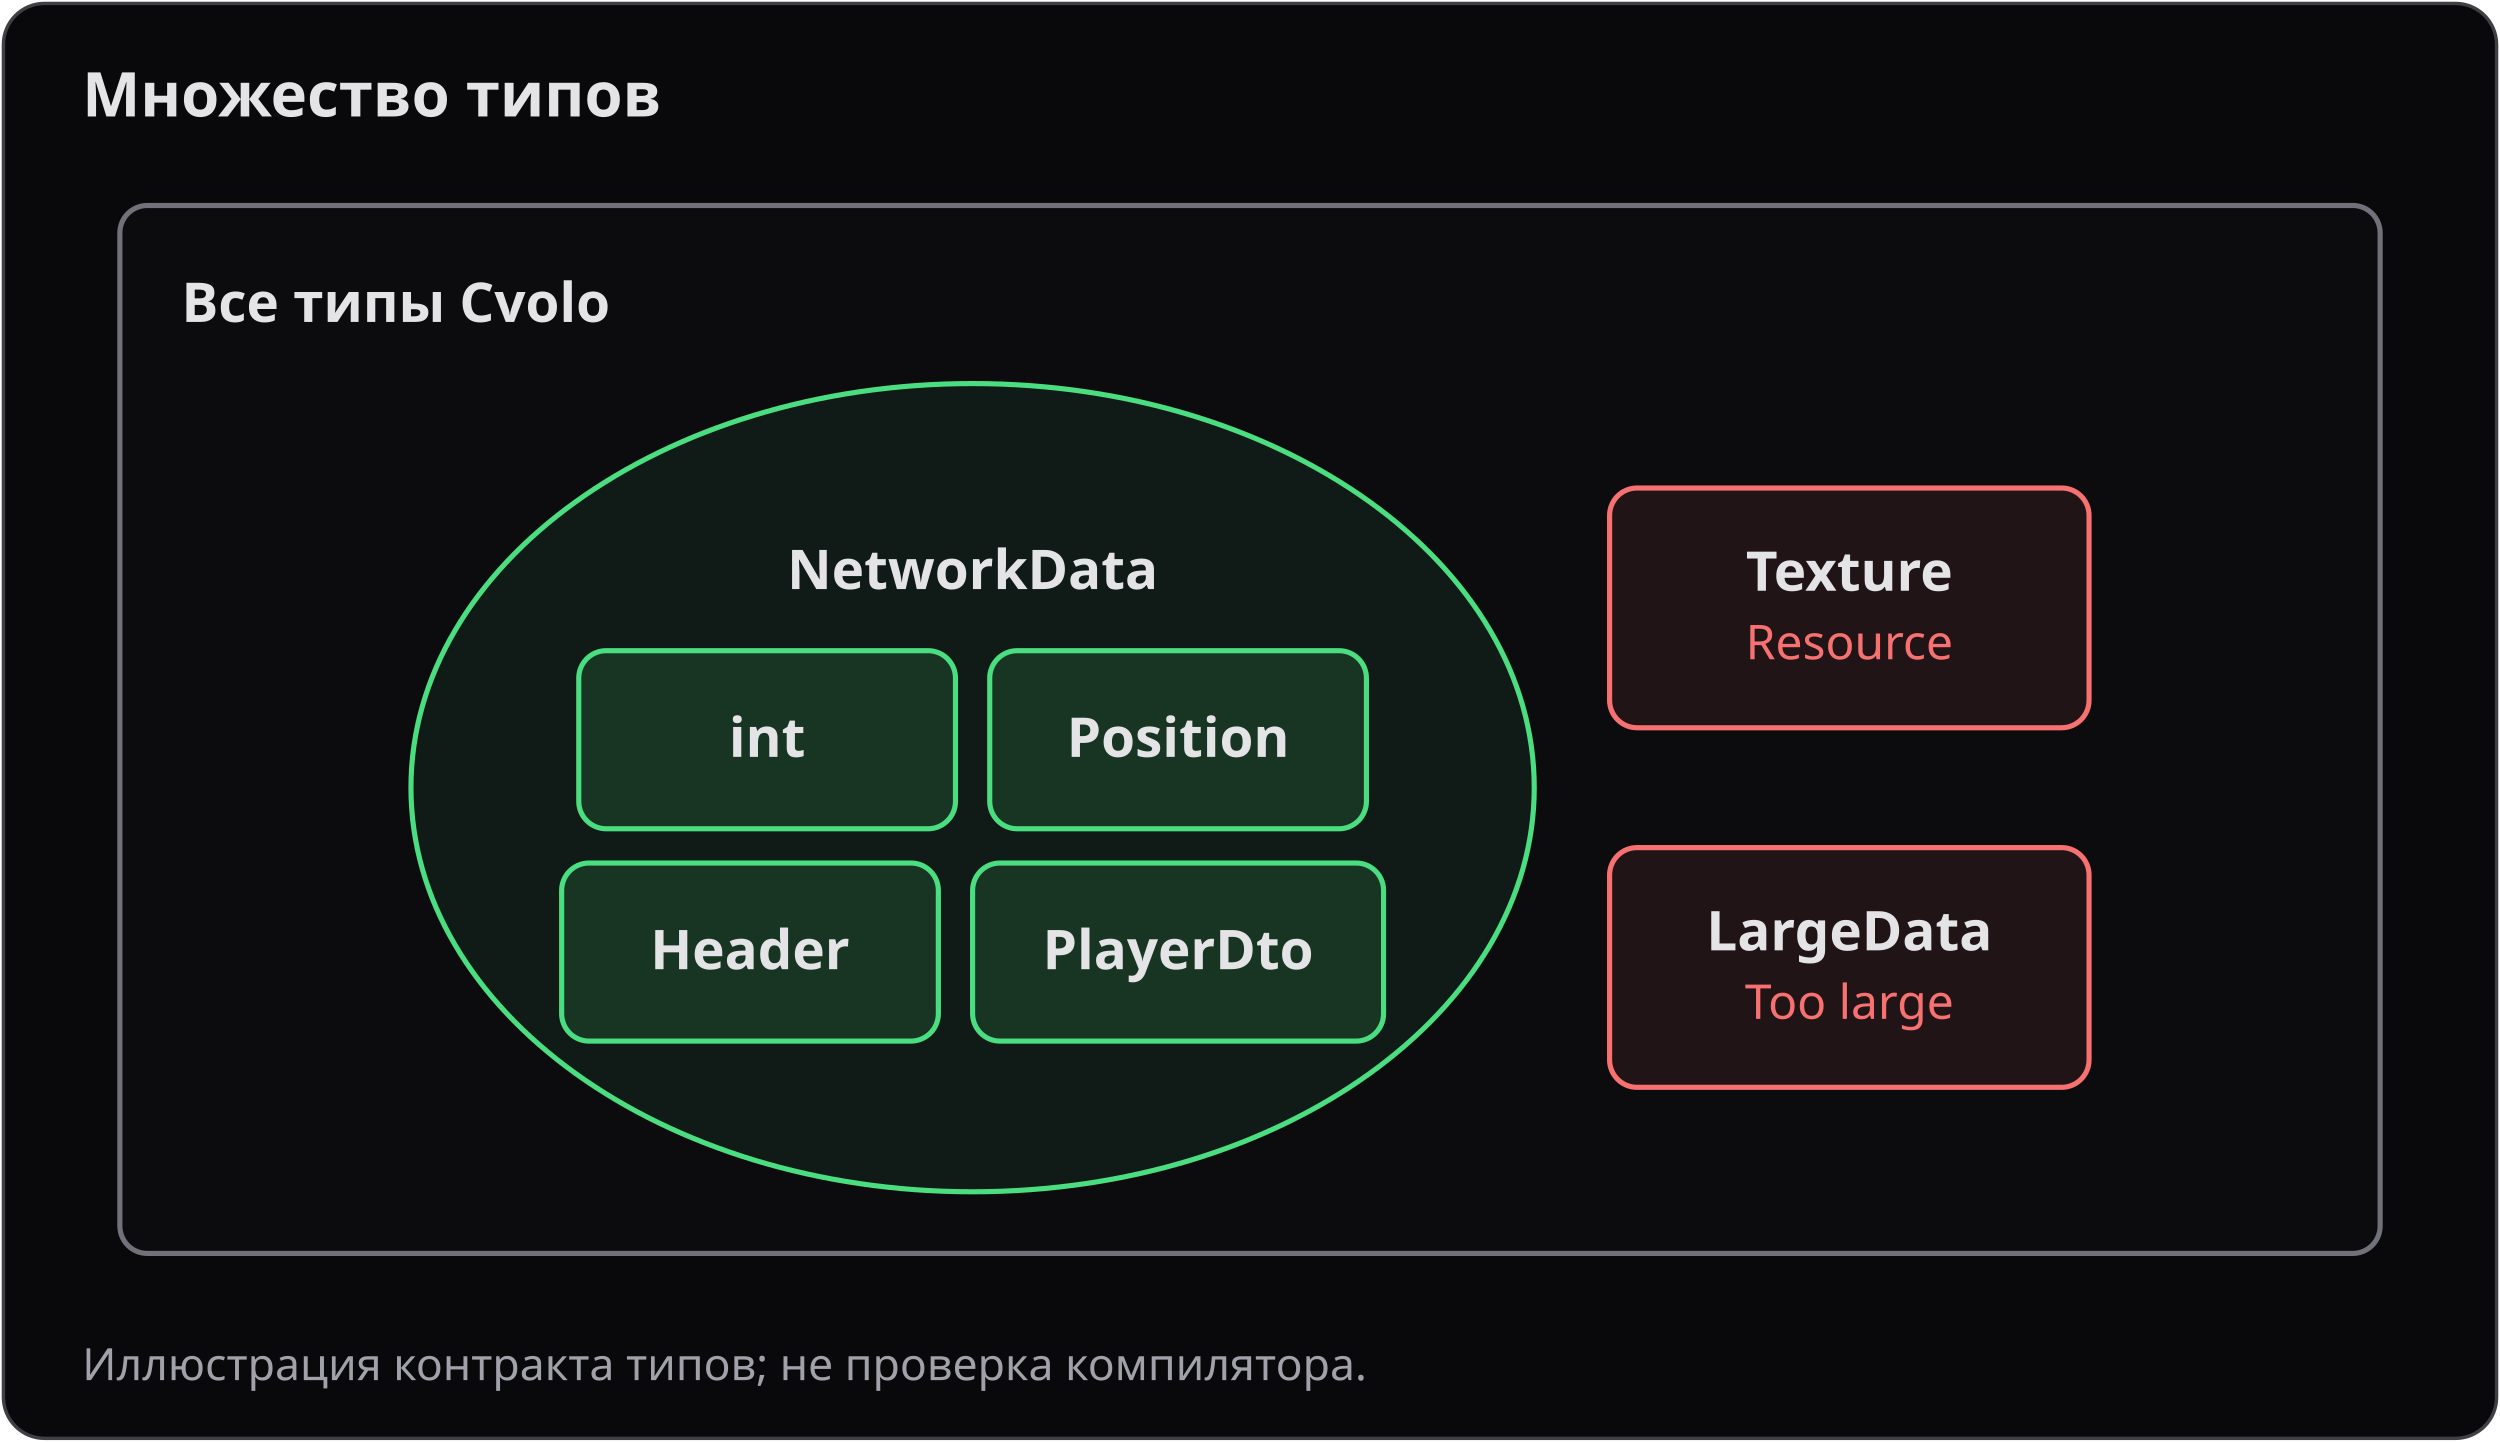
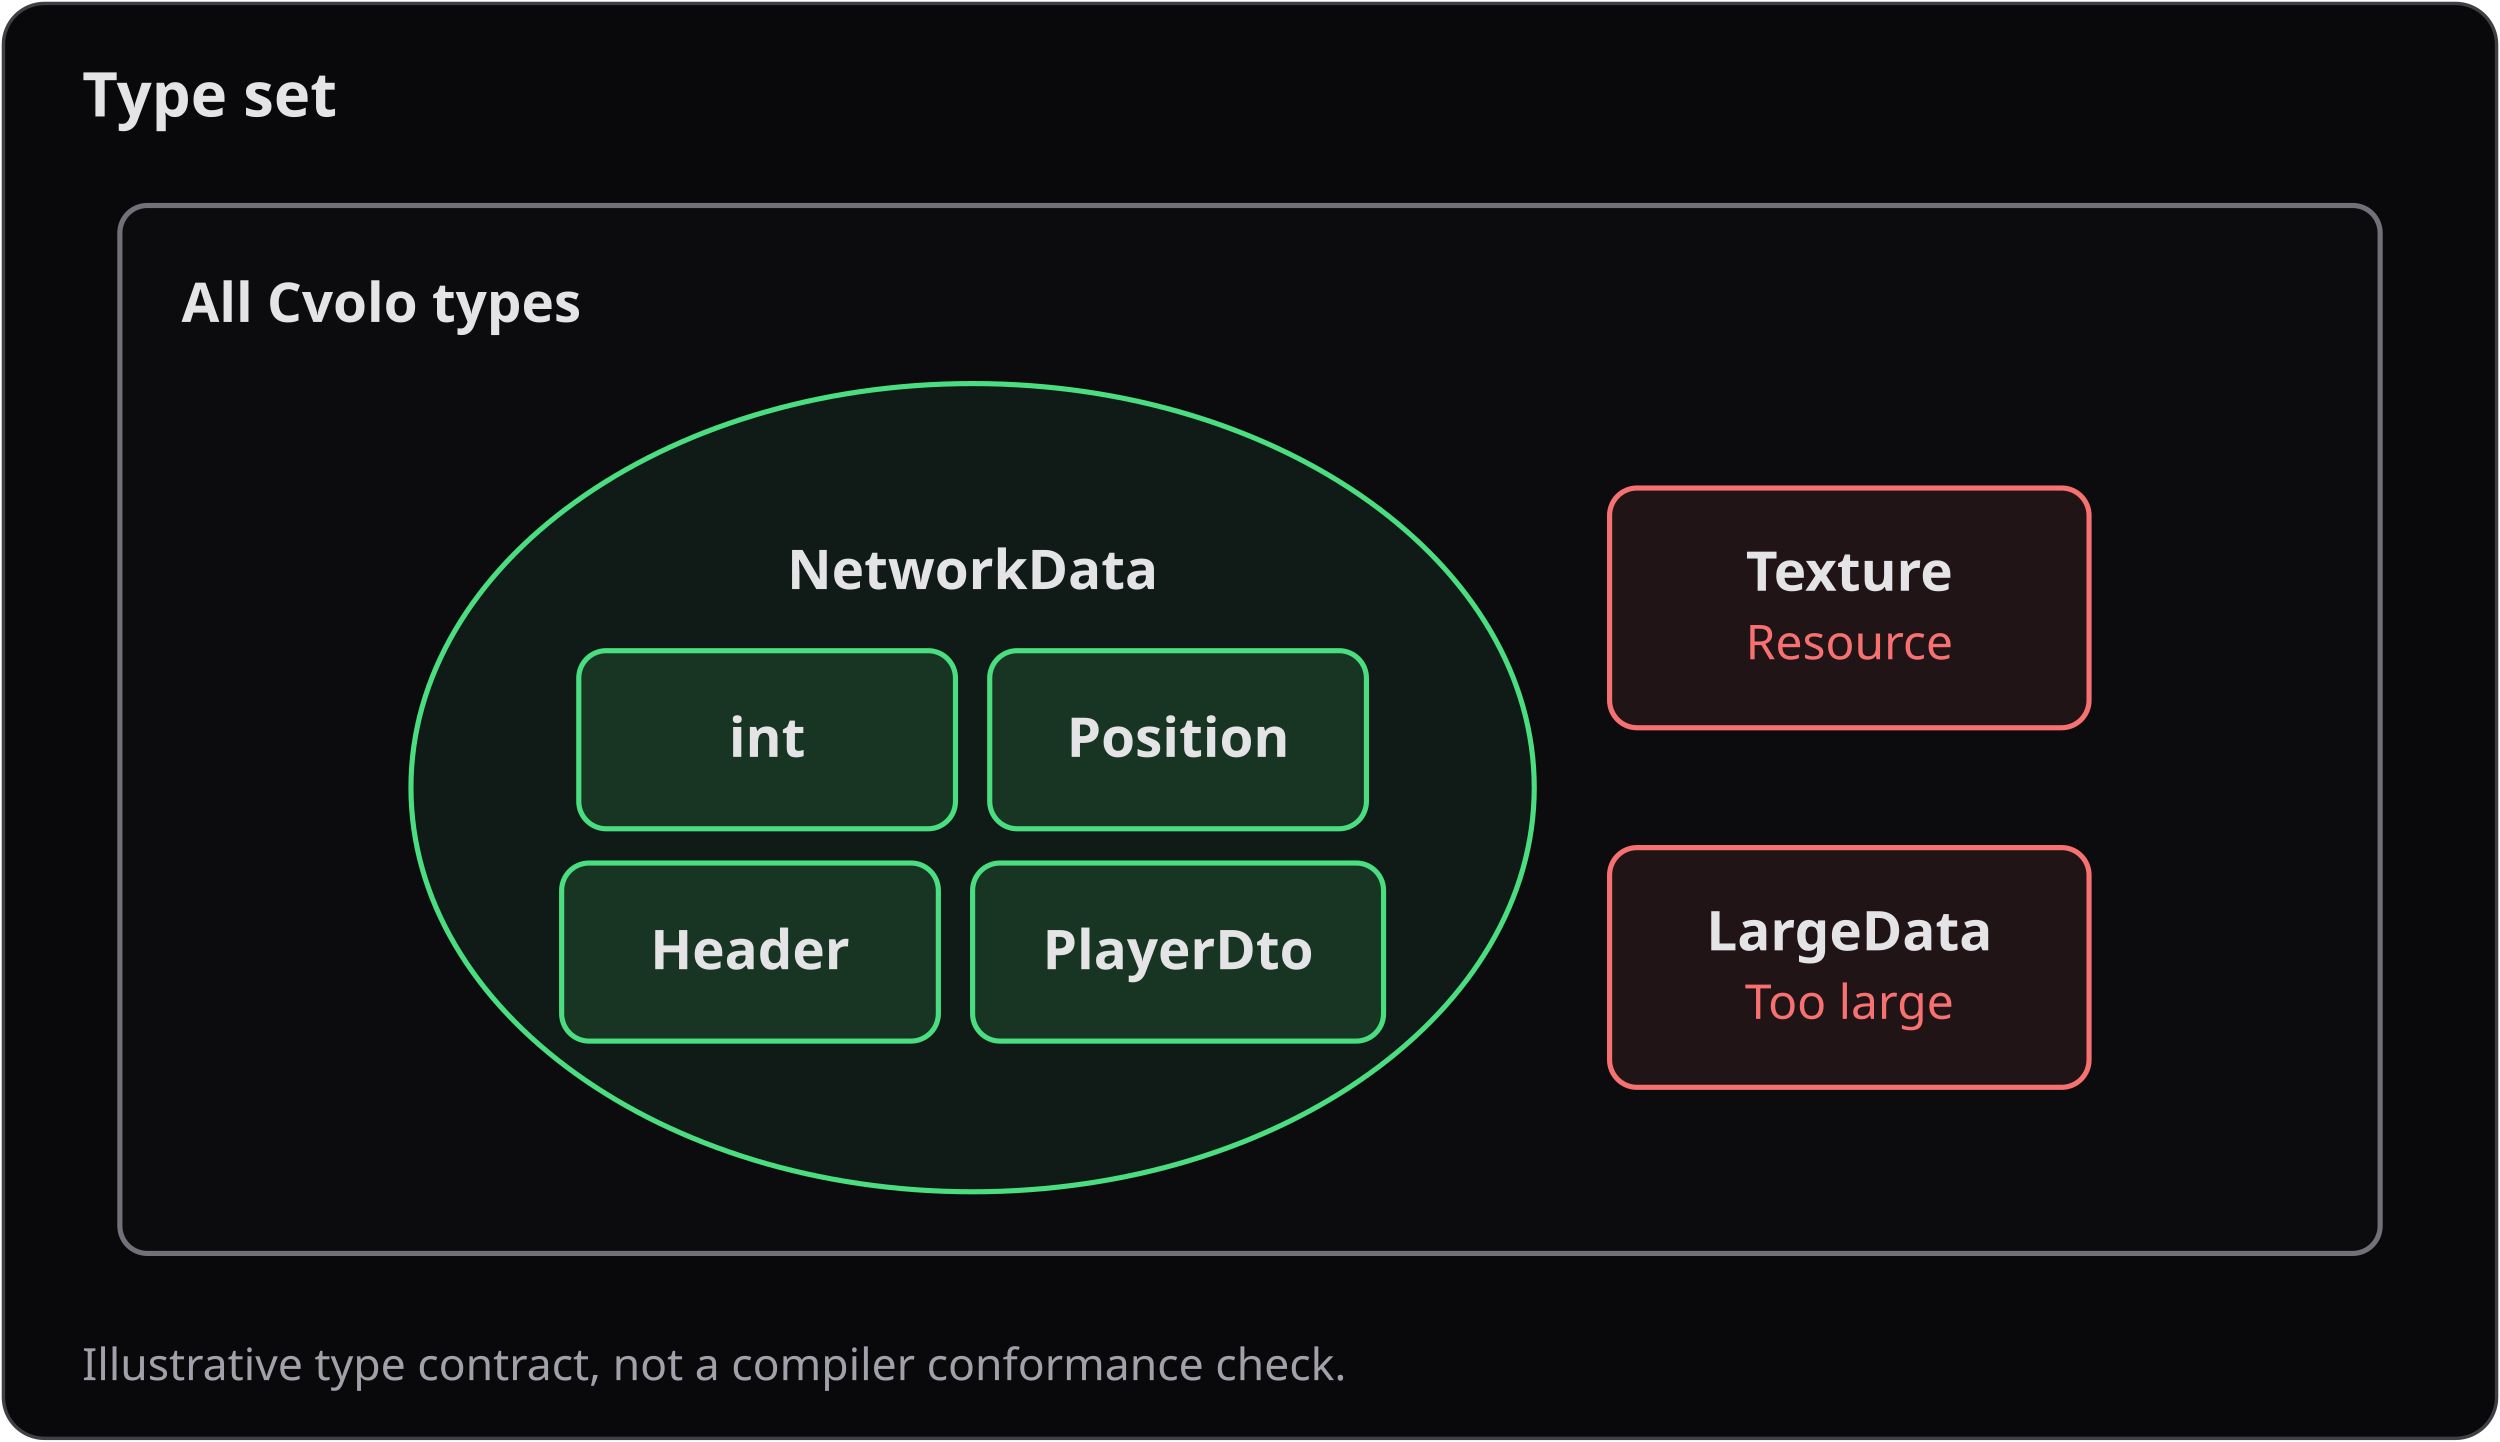
- <svg xmlns="http://www.w3.org/2000/svg" width="730" height="421" viewBox="0 0 730 421" role="img" aria-label="Множество типов" font-family="system-ui, sans-serif">
+ <svg xmlns="http://www.w3.org/2000/svg" width="730" height="421" viewBox="0 0 730 421" role="img" aria-label="Type set" font-family="system-ui, sans-serif">
  <rect x="1" y="1" width="728" height="419" rx="12" fill="#09090b" fill-opacity="1" stroke="#3f3f46" stroke-opacity="1" />
-   <text x="24" y="34" font-size="18" font-weight="600" text-anchor="start" fill="#e4e4e7">Множество типов</text>
+   <text x="24" y="34" font-size="18" font-weight="600" text-anchor="start" fill="#e4e4e7">Type set</text>
  <rect x="35" y="60" width="660" height="306" rx="8" fill="#71717a" fill-opacity="0.035" stroke="#71717a" stroke-opacity="1" stroke-width="1.5" />
-   <text x="53" y="94" font-size="16" font-weight="600" text-anchor="start" fill="#e4e4e7">Все типы Cvolo</text>
+   <text x="53" y="94" font-size="16" font-weight="600" text-anchor="start" fill="#e4e4e7">All Cvolo types</text>
  <ellipse cx="284" cy="230" rx="164" ry="118" fill="#4ade80" fill-opacity="0.07" stroke="#4ade80" stroke-width="1.5" />
  <text x="284" y="172" font-size="16" font-weight="600" text-anchor="middle" fill="#e4e4e7">NetworkData</text>
  <rect x="169" y="190" width="110" height="52" rx="8" fill="#4ade80" fill-opacity="0.14" stroke="#4ade80" stroke-opacity="1" stroke-width="1.5" />
  <text x="224" y="221" font-size="16" font-weight="600" text-anchor="middle" fill="#e4e4e7">int</text>
  <rect x="289" y="190" width="110" height="52" rx="8" fill="#4ade80" fill-opacity="0.14" stroke="#4ade80" stroke-opacity="1" stroke-width="1.5" />
  <text x="344" y="221" font-size="16" font-weight="600" text-anchor="middle" fill="#e4e4e7">Position</text>
  <rect x="164" y="252" width="110" height="52" rx="8" fill="#4ade80" fill-opacity="0.14" stroke="#4ade80" stroke-opacity="1" stroke-width="1.5" />
  <text x="219" y="283" font-size="16" font-weight="600" text-anchor="middle" fill="#e4e4e7">Header</text>
  <rect x="284" y="252" width="120" height="52" rx="8" fill="#4ade80" fill-opacity="0.14" stroke="#4ade80" stroke-opacity="1" stroke-width="1.5" />
  <text x="344" y="283" font-size="16" font-weight="600" text-anchor="middle" fill="#e4e4e7">PlayerDto</text>
  <rect x="470" y="142.5" width="140" height="70" rx="8" fill="#f87171" fill-opacity="0.085" stroke="#f87171" stroke-opacity="1" stroke-width="1.5" />
  <text x="540" y="172.5" font-size="16" font-weight="600" text-anchor="middle" fill="#e4e4e7">Texture</text>
  <text x="540" y="192.5" font-size="14" font-weight="400" text-anchor="middle" fill="#f87171">Resource</text>
  <rect x="470" y="247.5" width="140" height="70" rx="8" fill="#f87171" fill-opacity="0.085" stroke="#f87171" stroke-opacity="1" stroke-width="1.5" />
  <text x="540" y="277.5" font-size="16" font-weight="600" text-anchor="middle" fill="#e4e4e7">LargeData</text>
  <text x="540" y="297.5" font-size="14" font-weight="400" text-anchor="middle" fill="#f87171">Too large</text>
-   <text x="24" y="403" font-size="13" font-weight="400" text-anchor="start" fill="#a1a1aa">Иллюстрация контракта типов; не проверка компилятора.</text>
+   <text x="24" y="403" font-size="13" font-weight="400" text-anchor="start" fill="#a1a1aa">Illustrative type contract, not a compiler conformance check.</text>
</svg>
